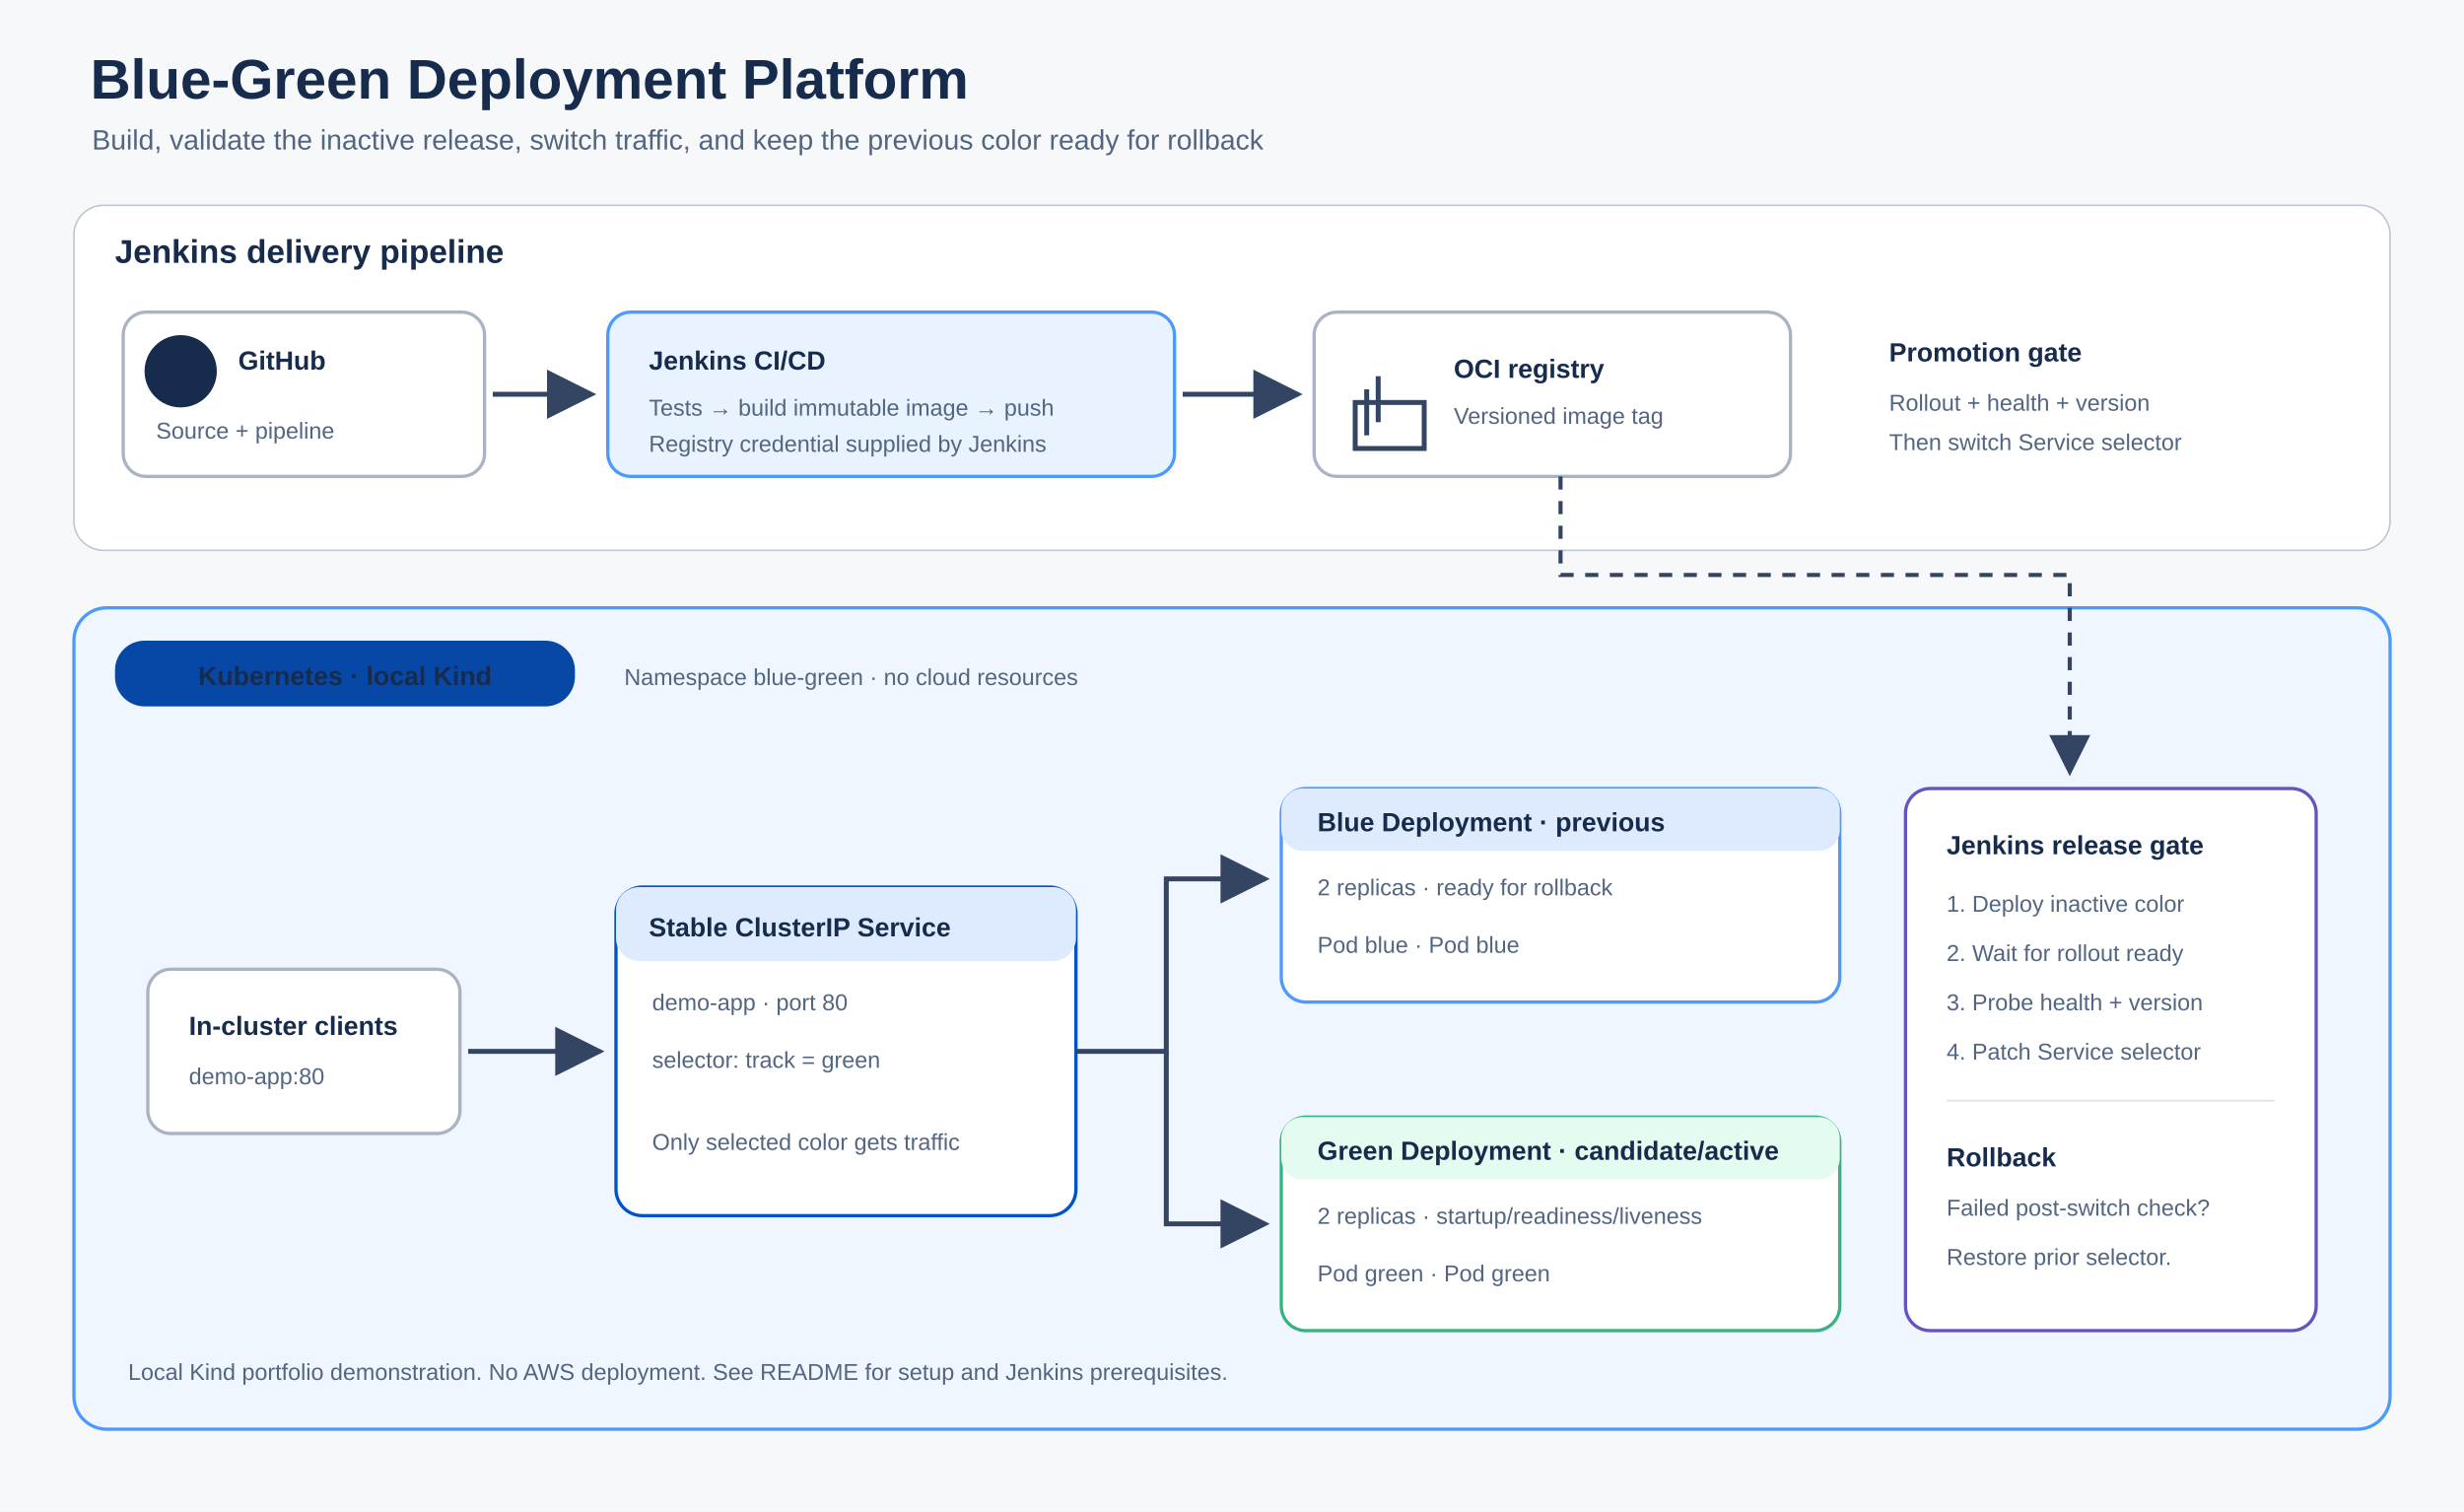
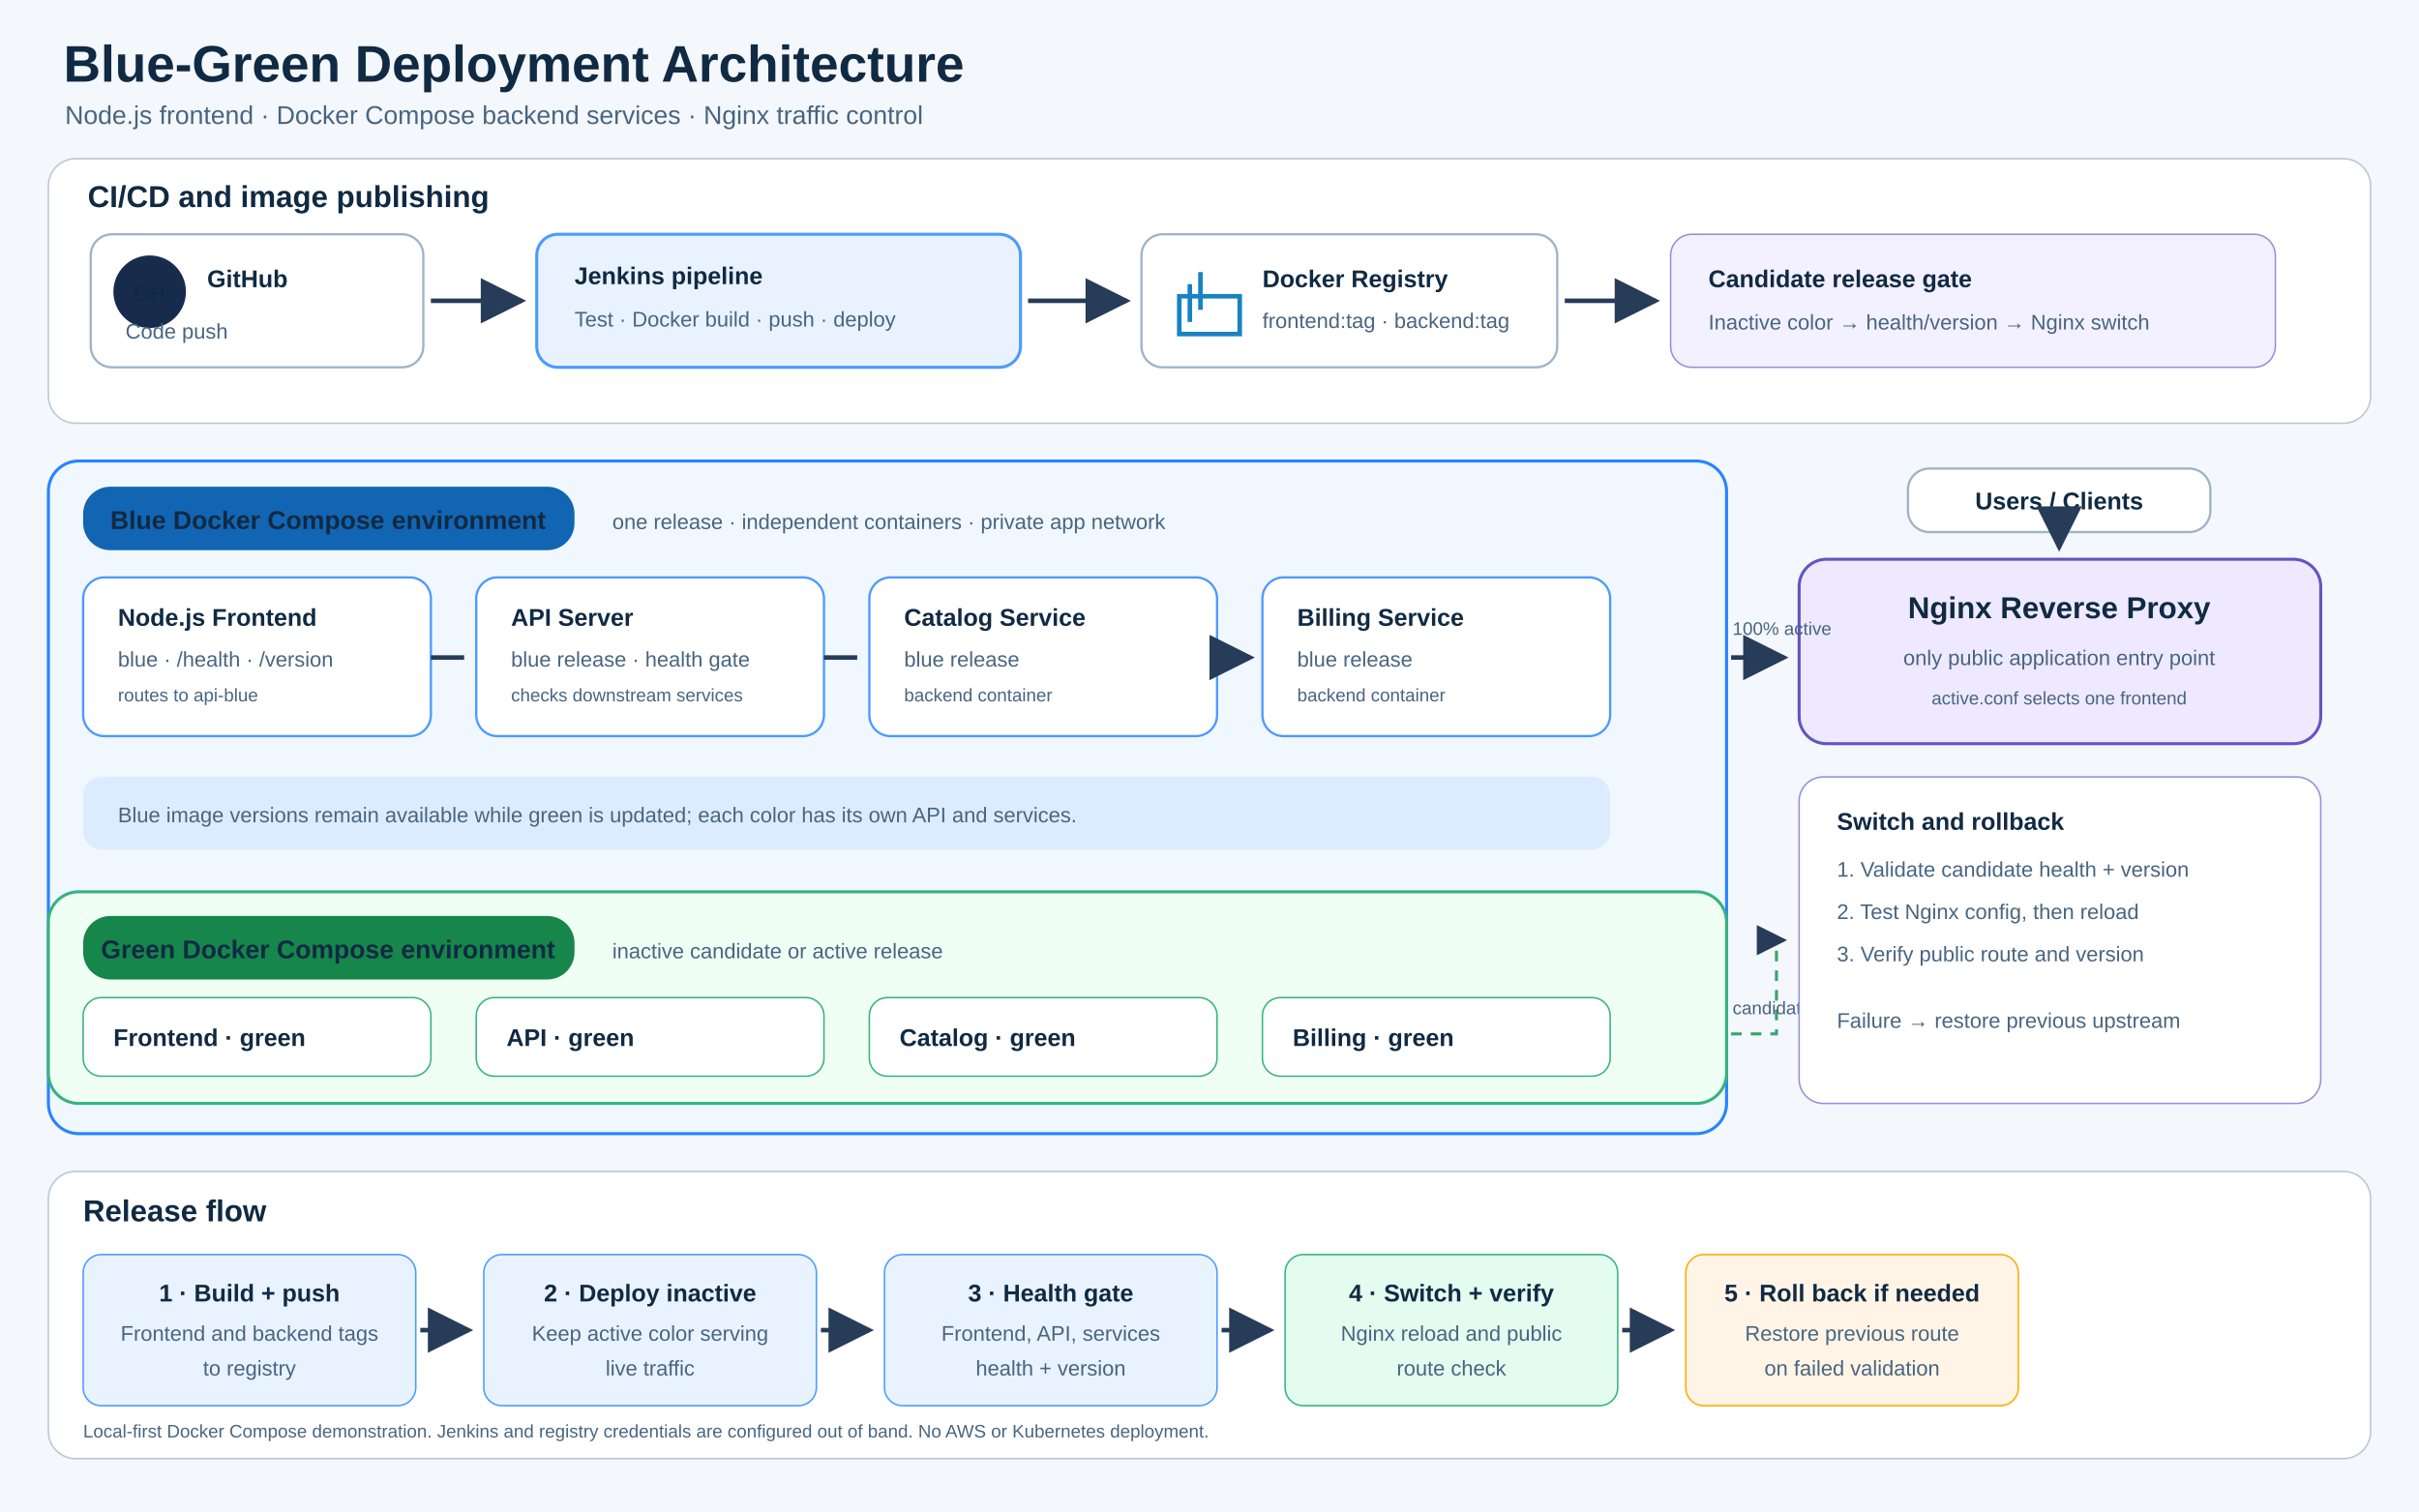
- <svg xmlns="http://www.w3.org/2000/svg" width="1500" height="920" viewBox="0 0 1500 920" role="img" aria-labelledby="title desc">
+ <svg xmlns="http://www.w3.org/2000/svg" width="1600" height="1000" viewBox="0 0 1600 1000" role="img" aria-labelledby="title desc">
  <defs>
-     <marker id="arrow" markerWidth="10" markerHeight="10" refX="9" refY="5" orient="auto">
-       <path d="M0 0L10 5L0 10Z" fill="#344563" />
+     <marker id="a" markerWidth="10" markerHeight="10" refX="9" refY="5" orient="auto">
+       <path d="M0 0L10 5L0 10Z" fill="#263c58" />
    </marker>
-     <style>text{font-family:Arial,sans-serif;fill:#172b4d}.title{font-size:34px;font-weight:bold}.sub{font-size:17px;fill:#526581}.section{font-size:20px;font-weight:bold}.label{font-size:16px;font-weight:bold}.body{font-size:14px;fill:#526581}.box{fill:#fff;stroke:#aab3c2;stroke-width:2;rx:14}.arrow{stroke:#344563;stroke-width:3;fill:none;marker-end:url(#arrow)}</style>
+     <style>text{font-family:Arial,sans-serif;fill:#102a43}.title{font-size:34px;font-weight:700}.sub{font-size:17px;fill:#486581}.head{font-size:20px;font-weight:700}.label{font-size:16px;font-weight:700}.body{font-size:14px;fill:#486581}.small{font-size:12px;fill:#486581}.edge{stroke:#263c58;stroke-width:3;fill:none;marker-end:url(#a)}.card{fill:#fff;stroke:#9fb3c8;stroke-width:1.5;rx:14}</style>
  </defs>
-   <rect width="1500" height="920" fill="#f7f8fa" />
-   <text x="55" y="60" class="title">Blue-Green Deployment Platform</text>
-   <text x="56" y="91" class="sub">Build, validate the inactive release, switch traffic, and keep the previous color ready for rollback</text>
-   <rect x="45" y="125" width="1410" height="210" rx="18" fill="#fff" stroke="#c1c7d0" />
-   <text x="70" y="160" class="section">Jenkins delivery pipeline</text>
-   <rect x="75" y="190" width="220" height="100" class="box" />
-   <circle cx="110" cy="226" r="22" fill="#172b4d" />
-   <text x="110" y="232" text-anchor="middle" font-size="15" font-weight="bold" fill="white">GH</text>
-   <text x="145" y="225" class="label">GitHub</text>
-   <text x="95" y="267" class="body">Source + pipeline</text>
-   <path d="M300 240H360" class="arrow" />
-   <rect x="370" y="190" width="345" height="100" rx="14" fill="#e9f2ff" stroke="#4c9aff" stroke-width="2" />
-   <text x="395" y="225" class="label">Jenkins CI/CD</text>
-   <text x="395" y="253" class="body">Tests → build immutable image → push</text>
-   <text x="395" y="275" class="body">Registry credential supplied by Jenkins</text>
-   <path d="M720 240H790" class="arrow" />
-   <rect x="800" y="190" width="290" height="100" class="box" />
-   <path d="M825 245h42v28h-42zM832 237v28M839 229v28" fill="none" stroke="#344563" stroke-width="3" />
-   <text x="885" y="230" class="label">OCI registry</text>
-   <text x="885" y="258" class="body">Versioned image tag</text>
-   <text x="1150" y="220" class="label">Promotion gate</text>
-   <text x="1150" y="250" class="body">Rollout + health + version</text>
-   <text x="1150" y="274" class="body">Then switch Service selector</text>
-   <rect x="45" y="370" width="1410" height="500" rx="20" fill="#f0f6ff" stroke="#4c9aff" stroke-width="2" />
-   <rect x="70" y="390" width="280" height="40" rx="18" fill="#0747a6" />
-   <text x="210" y="417" text-anchor="middle" fill="white" font-size="16" font-weight="bold">Kubernetes · local Kind</text>
-   <text x="380" y="417" class="body">Namespace blue-green · no cloud resources</text>
-   <rect x="90" y="590" width="190" height="100" class="box" />
-   <text x="115" y="630" class="label">In-cluster clients</text>
-   <text x="115" y="660" class="body">demo-app:80</text>
-   <path d="M285 640H365" class="arrow" />
-   <rect x="375" y="540" width="280" height="200" rx="16" fill="white" stroke="#0052cc" stroke-width="2" />
-   <rect x="375" y="540" width="280" height="45" rx="14" fill="#deebff" />
-   <text x="395" y="570" class="label">Stable ClusterIP Service</text>
-   <text x="397" y="615" class="body">demo-app · port 80</text>
-   <text x="397" y="650" class="body">selector: track = green</text>
-   <text x="397" y="700" class="body">Only selected color gets traffic</text>
-   <path d="M655 640H710V535H770" class="arrow" />
-   <path d="M710 640V745H770" class="arrow" />
-   <rect x="780" y="480" width="340" height="130" rx="15" fill="white" stroke="#4c9aff" stroke-width="2" />
-   <rect x="780" y="480" width="340" height="38" rx="13" fill="#deebff" />
-   <text x="802" y="506" class="label">Blue Deployment · previous</text>
-   <text x="802" y="545" class="body">2 replicas · ready for rollback</text>
-   <text x="802" y="580" class="body">Pod blue · Pod blue</text>
-   <rect x="780" y="680" width="340" height="130" rx="15" fill="white" stroke="#36b37e" stroke-width="2" />
-   <rect x="780" y="680" width="340" height="38" rx="13" fill="#e3fcef" />
-   <text x="802" y="706" class="label">Green Deployment · candidate/active</text>
-   <text x="802" y="745" class="body">2 replicas · startup/readiness/liveness</text>
-   <text x="802" y="780" class="body">Pod green · Pod green</text>
-   <rect x="1160" y="480" width="250" height="330" rx="15" fill="white" stroke="#6554c0" stroke-width="2" />
-   <text x="1185" y="520" class="label">Jenkins release gate</text>
-   <text x="1185" y="555" class="body">1. Deploy inactive color</text>
-   <text x="1185" y="585" class="body">2. Wait for rollout ready</text>
-   <text x="1185" y="615" class="body">3. Probe health + version</text>
-   <text x="1185" y="645" class="body">4. Patch Service selector</text>
-   <path d="M1185 670h200" stroke="#dfe1e6" />
-   <text x="1185" y="710" class="label" fill="#bf2600">Rollback</text>
-   <text x="1185" y="740" class="body">Failed post-switch check?</text>
-   <text x="1185" y="770" class="body">Restore prior selector.</text>
-   <path d="M950 290V350H1260V470" fill="none" stroke="#344563" stroke-width="2.5" stroke-dasharray="8 7" marker-end="url(#arrow)" />
-   <text x="78" y="840" class="body">Local Kind portfolio demonstration. No AWS deployment. See README for setup and Jenkins prerequisites.</text>
+   <rect width="1600" height="1000" fill="#f4f7fb" />
+   <text x="42" y="54" class="title">Blue-Green Deployment Architecture</text>
+   <text x="43" y="82" class="sub">Node.js frontend · Docker Compose backend services · Nginx traffic control</text>
+   <rect x="32" y="105" width="1536" height="175" rx="18" fill="#fff" stroke="#b8c7d6" />
+   <text x="58" y="137" class="head">CI/CD and image publishing</text>
+   <rect x="60" y="155" width="220" height="88" class="card" />
+   <circle cx="99" cy="193" r="24" fill="#172b4d" />
+   <text x="99" y="199" text-anchor="middle" font-size="14" font-weight="bold" fill="white">GH</text>
+   <text x="137" y="190" class="label">GitHub</text>
+   <text x="83" y="224" class="body">Code push</text>
+   <path d="M285 199H345" class="edge" />
+   <rect x="355" y="155" width="320" height="88" rx="14" fill="#e9f2ff" stroke="#4c9aff" stroke-width="2" />
+   <text x="380" y="188" class="label">Jenkins pipeline</text>
+   <text x="380" y="216" class="body">Test · Docker build · push · deploy</text>
+   <path d="M680 199H745" class="edge" />
+   <rect x="755" y="155" width="275" height="88" class="card" />
+   <path d="M780 196h40v25h-40zM787 188v25M794 180v25" fill="none" stroke="#1683c4" stroke-width="3" />
+   <text x="835" y="190" class="label">Docker Registry</text>
+   <text x="835" y="217" class="body">frontend:tag · backend:tag</text>
+   <path d="M1035 199H1095" class="edge" />
+   <rect x="1105" y="155" width="400" height="88" rx="14" fill="#f3f0ff" stroke="#998dd9" />
+   <text x="1130" y="190" class="label">Candidate release gate</text>
+   <text x="1130" y="218" class="body">Inactive color → health/version → Nginx switch</text>
+   <rect x="32" y="305" width="1110" height="445" rx="20" fill="#f0f7ff" stroke="#2684ff" stroke-width="2" />
+   <rect x="55" y="322" width="325" height="42" rx="18" fill="#1265b3" />
+   <text x="217" y="350" text-anchor="middle" font-size="17" font-weight="700" fill="white">Blue Docker Compose environment</text>
+   <text x="405" y="350" class="body">one release · independent containers · private app network</text>
+   <rect x="55" y="382" width="230" height="105" rx="14" fill="white" stroke="#4c9aff" stroke-width="1.5" />
+   <text x="78" y="414" class="label">Node.js Frontend</text>
+   <text x="78" y="441" class="body">blue · /health · /version</text>
+   <text x="78" y="464" class="small">routes to api-blue</text>
+   <rect x="315" y="382" width="230" height="105" rx="14" fill="white" stroke="#4c9aff" stroke-width="1.5" />
+   <text x="338" y="414" class="label">API Server</text>
+   <text x="338" y="441" class="body">blue release · health gate</text>
+   <text x="338" y="464" class="small">checks downstream services</text>
+   <rect x="575" y="382" width="230" height="105" rx="14" fill="white" stroke="#4c9aff" stroke-width="1.5" />
+   <text x="598" y="414" class="label">Catalog Service</text>
+   <text x="598" y="441" class="body">blue release</text>
+   <text x="598" y="464" class="small">backend container</text>
+   <rect x="835" y="382" width="230" height="105" rx="14" fill="white" stroke="#4c9aff" stroke-width="1.5" />
+   <text x="858" y="414" class="label">Billing Service</text>
+   <text x="858" y="441" class="body">blue release</text>
+   <text x="858" y="464" class="small">backend container</text>
+   <path d="M285 435H307M545 435H567M805 435H827" class="edge" />
+   <rect x="55" y="514" width="1010" height="48" rx="12" fill="#dcecff" />
+   <text x="78" y="544" class="body">Blue image versions remain available while green is updated; each color has its own API and services.</text>
+   <rect x="32" y="590" width="1110" height="140" rx="20" fill="#f0fff4" stroke="#36b37e" stroke-width="2" />
+   <rect x="55" y="606" width="325" height="42" rx="18" fill="#16864b" />
+   <text x="217" y="634" text-anchor="middle" font-size="17" font-weight="700" fill="white">Green Docker Compose environment</text>
+   <text x="405" y="634" class="body">inactive candidate or active release</text>
+   <rect x="55" y="660" width="230" height="52" rx="12" fill="white" stroke="#36b37e" />
+   <text x="75" y="692" class="label">Frontend · green</text>
+   <rect x="315" y="660" width="230" height="52" rx="12" fill="white" stroke="#36b37e" />
+   <text x="335" y="692" class="label">API · green</text>
+   <rect x="575" y="660" width="230" height="52" rx="12" fill="white" stroke="#36b37e" />
+   <text x="595" y="692" class="label">Catalog · green</text>
+   <rect x="835" y="660" width="230" height="52" rx="12" fill="white" stroke="#36b37e" />
+   <text x="855" y="692" class="label">Billing · green</text>
+   <rect x="1190" y="370" width="345" height="122" rx="18" fill="#eee9ff" stroke="#6554c0" stroke-width="2" />
+   <text x="1362" y="409" text-anchor="middle" class="head">Nginx Reverse Proxy</text>
+   <text x="1362" y="440" text-anchor="middle" class="body">only public application entry point</text>
+   <text x="1362" y="466" text-anchor="middle" class="small">active.conf selects one frontend</text>
+   <rect x="1262" y="310" width="200" height="42" rx="18" class="card" />
+   <text x="1362" y="337" text-anchor="middle" class="label">Users / Clients</text>
+   <path d="M1362 355V362" class="edge" />
+   <path d="M1145 435H1180" class="edge" />
+   <text x="1146" y="420" class="small">100% active</text>
+   <path d="M1145 684H1175V622H1180" fill="none" stroke="#35a66a" stroke-width="2" stroke-dasharray="7 6" marker-end="url(#a)" />
+   <text x="1146" y="671" class="small">candidate health check</text>
+   <rect x="1190" y="514" width="345" height="216" rx="16" fill="white" stroke="#998dd9" />
+   <text x="1215" y="549" class="label">Switch and rollback</text>
+   <text x="1215" y="580" class="body">1. Validate candidate health + version</text>
+   <text x="1215" y="608" class="body">2. Test Nginx config, then reload</text>
+   <text x="1215" y="636" class="body">3. Verify public route and version</text>
+   <text x="1215" y="680" class="body" fill="#bf2600">Failure → restore previous upstream</text>
+   <rect x="32" y="775" width="1536" height="190" rx="18" fill="#fff" stroke="#b8c7d6" />
+   <text x="55" y="808" class="head">Release flow</text>
+   <g font-size="14" text-anchor="middle">
+     <rect x="55" y="830" width="220" height="100" rx="12" fill="#e9f2ff" stroke="#4c9aff" />
+     <text x="165" y="861" class="label">1 · Build + push</text>
+     <text x="165" y="887" class="body">Frontend and backend tags</text>
+     <text x="165" y="910" class="body">to registry</text>
+     <path d="M278 880H310" class="edge" />
+     <rect x="320" y="830" width="220" height="100" rx="12" fill="#e9f2ff" stroke="#4c9aff" />
+     <text x="430" y="861" class="label">2 · Deploy inactive</text>
+     <text x="430" y="887" class="body">Keep active color serving</text>
+     <text x="430" y="910" class="body">live traffic</text>
+     <path d="M543 880H575" class="edge" />
+     <rect x="585" y="830" width="220" height="100" rx="12" fill="#e9f2ff" stroke="#4c9aff" />
+     <text x="695" y="861" class="label">3 · Health gate</text>
+     <text x="695" y="887" class="body">Frontend, API, services</text>
+     <text x="695" y="910" class="body">health + version</text>
+     <path d="M808 880H840" class="edge" />
+     <rect x="850" y="830" width="220" height="100" rx="12" fill="#e3fcef" stroke="#36b37e" />
+     <text x="960" y="861" class="label">4 · Switch + verify</text>
+     <text x="960" y="887" class="body">Nginx reload and public</text>
+     <text x="960" y="910" class="body">route check</text>
+     <path d="M1073 880H1105" class="edge" />
+     <rect x="1115" y="830" width="220" height="100" rx="12" fill="#fff4e5" stroke="#ffab00" />
+     <text x="1225" y="861" class="label">5 · Roll back if needed</text>
+     <text x="1225" y="887" class="body">Restore previous route</text>
+     <text x="1225" y="910" class="body">on failed validation</text>
+   </g>
+   <text x="55" y="951" class="small">Local-first Docker Compose demonstration. Jenkins and registry credentials are configured out of band. No AWS or Kubernetes deployment.</text>
</svg>
